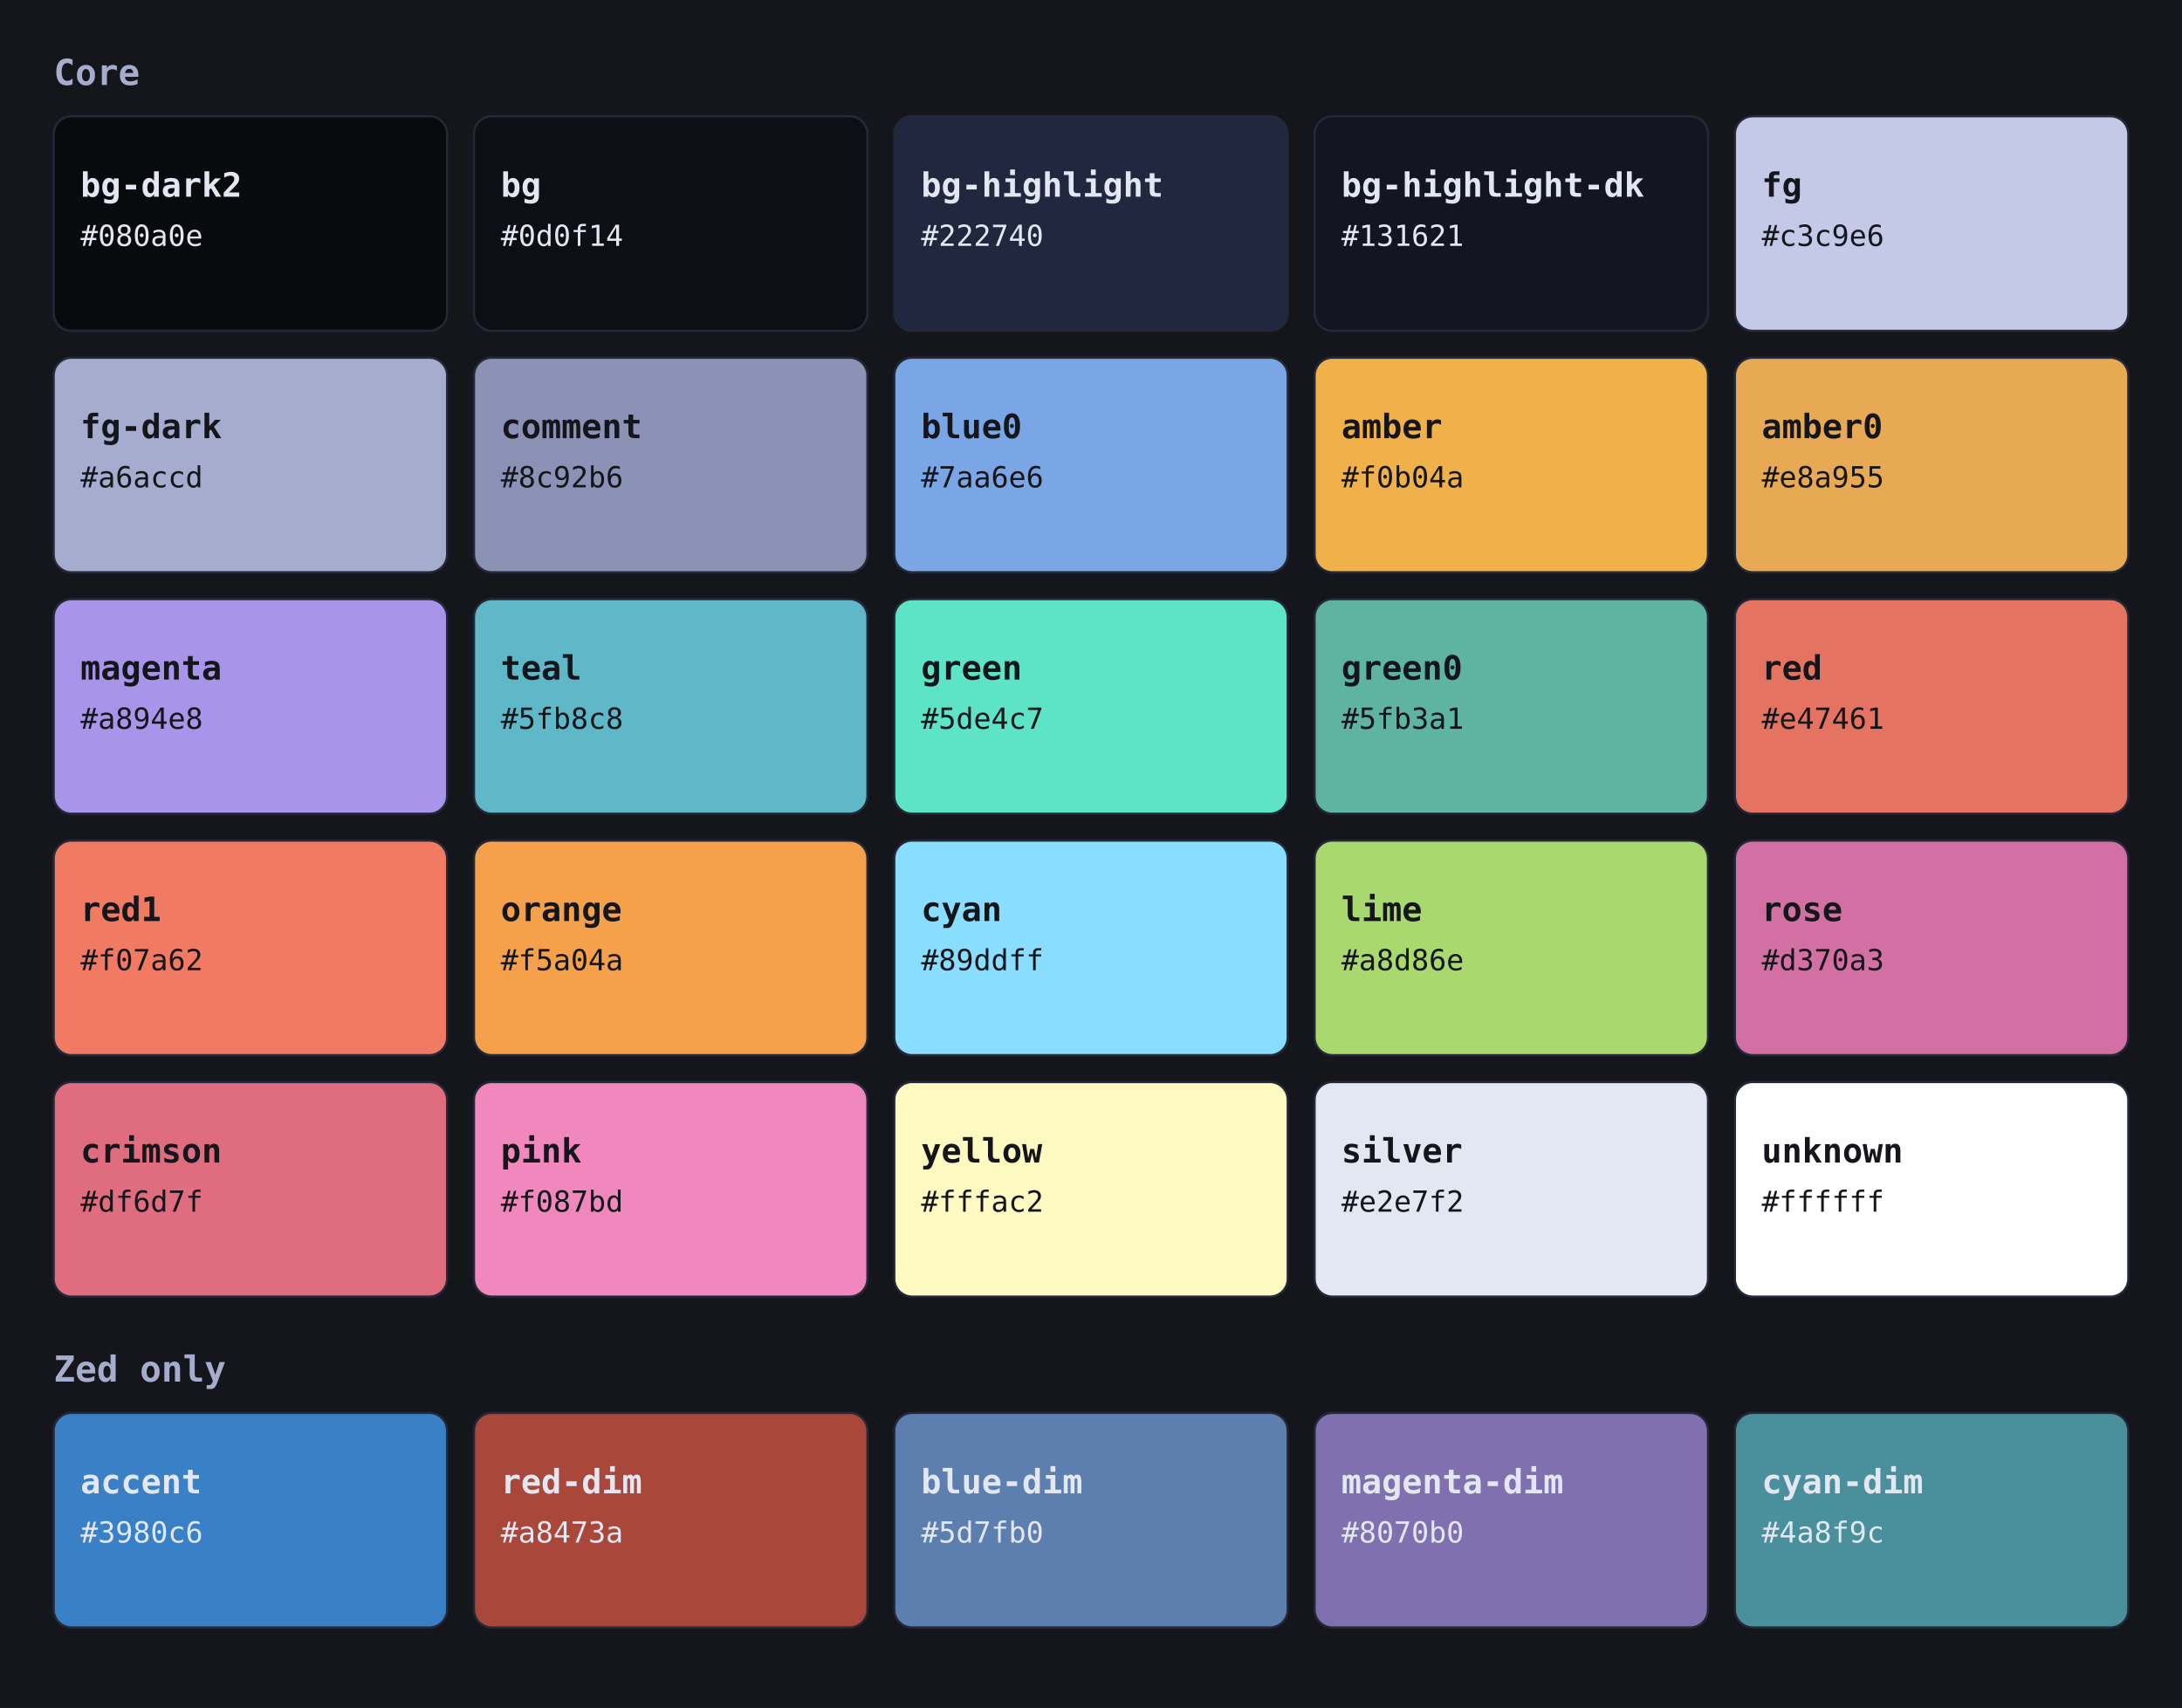
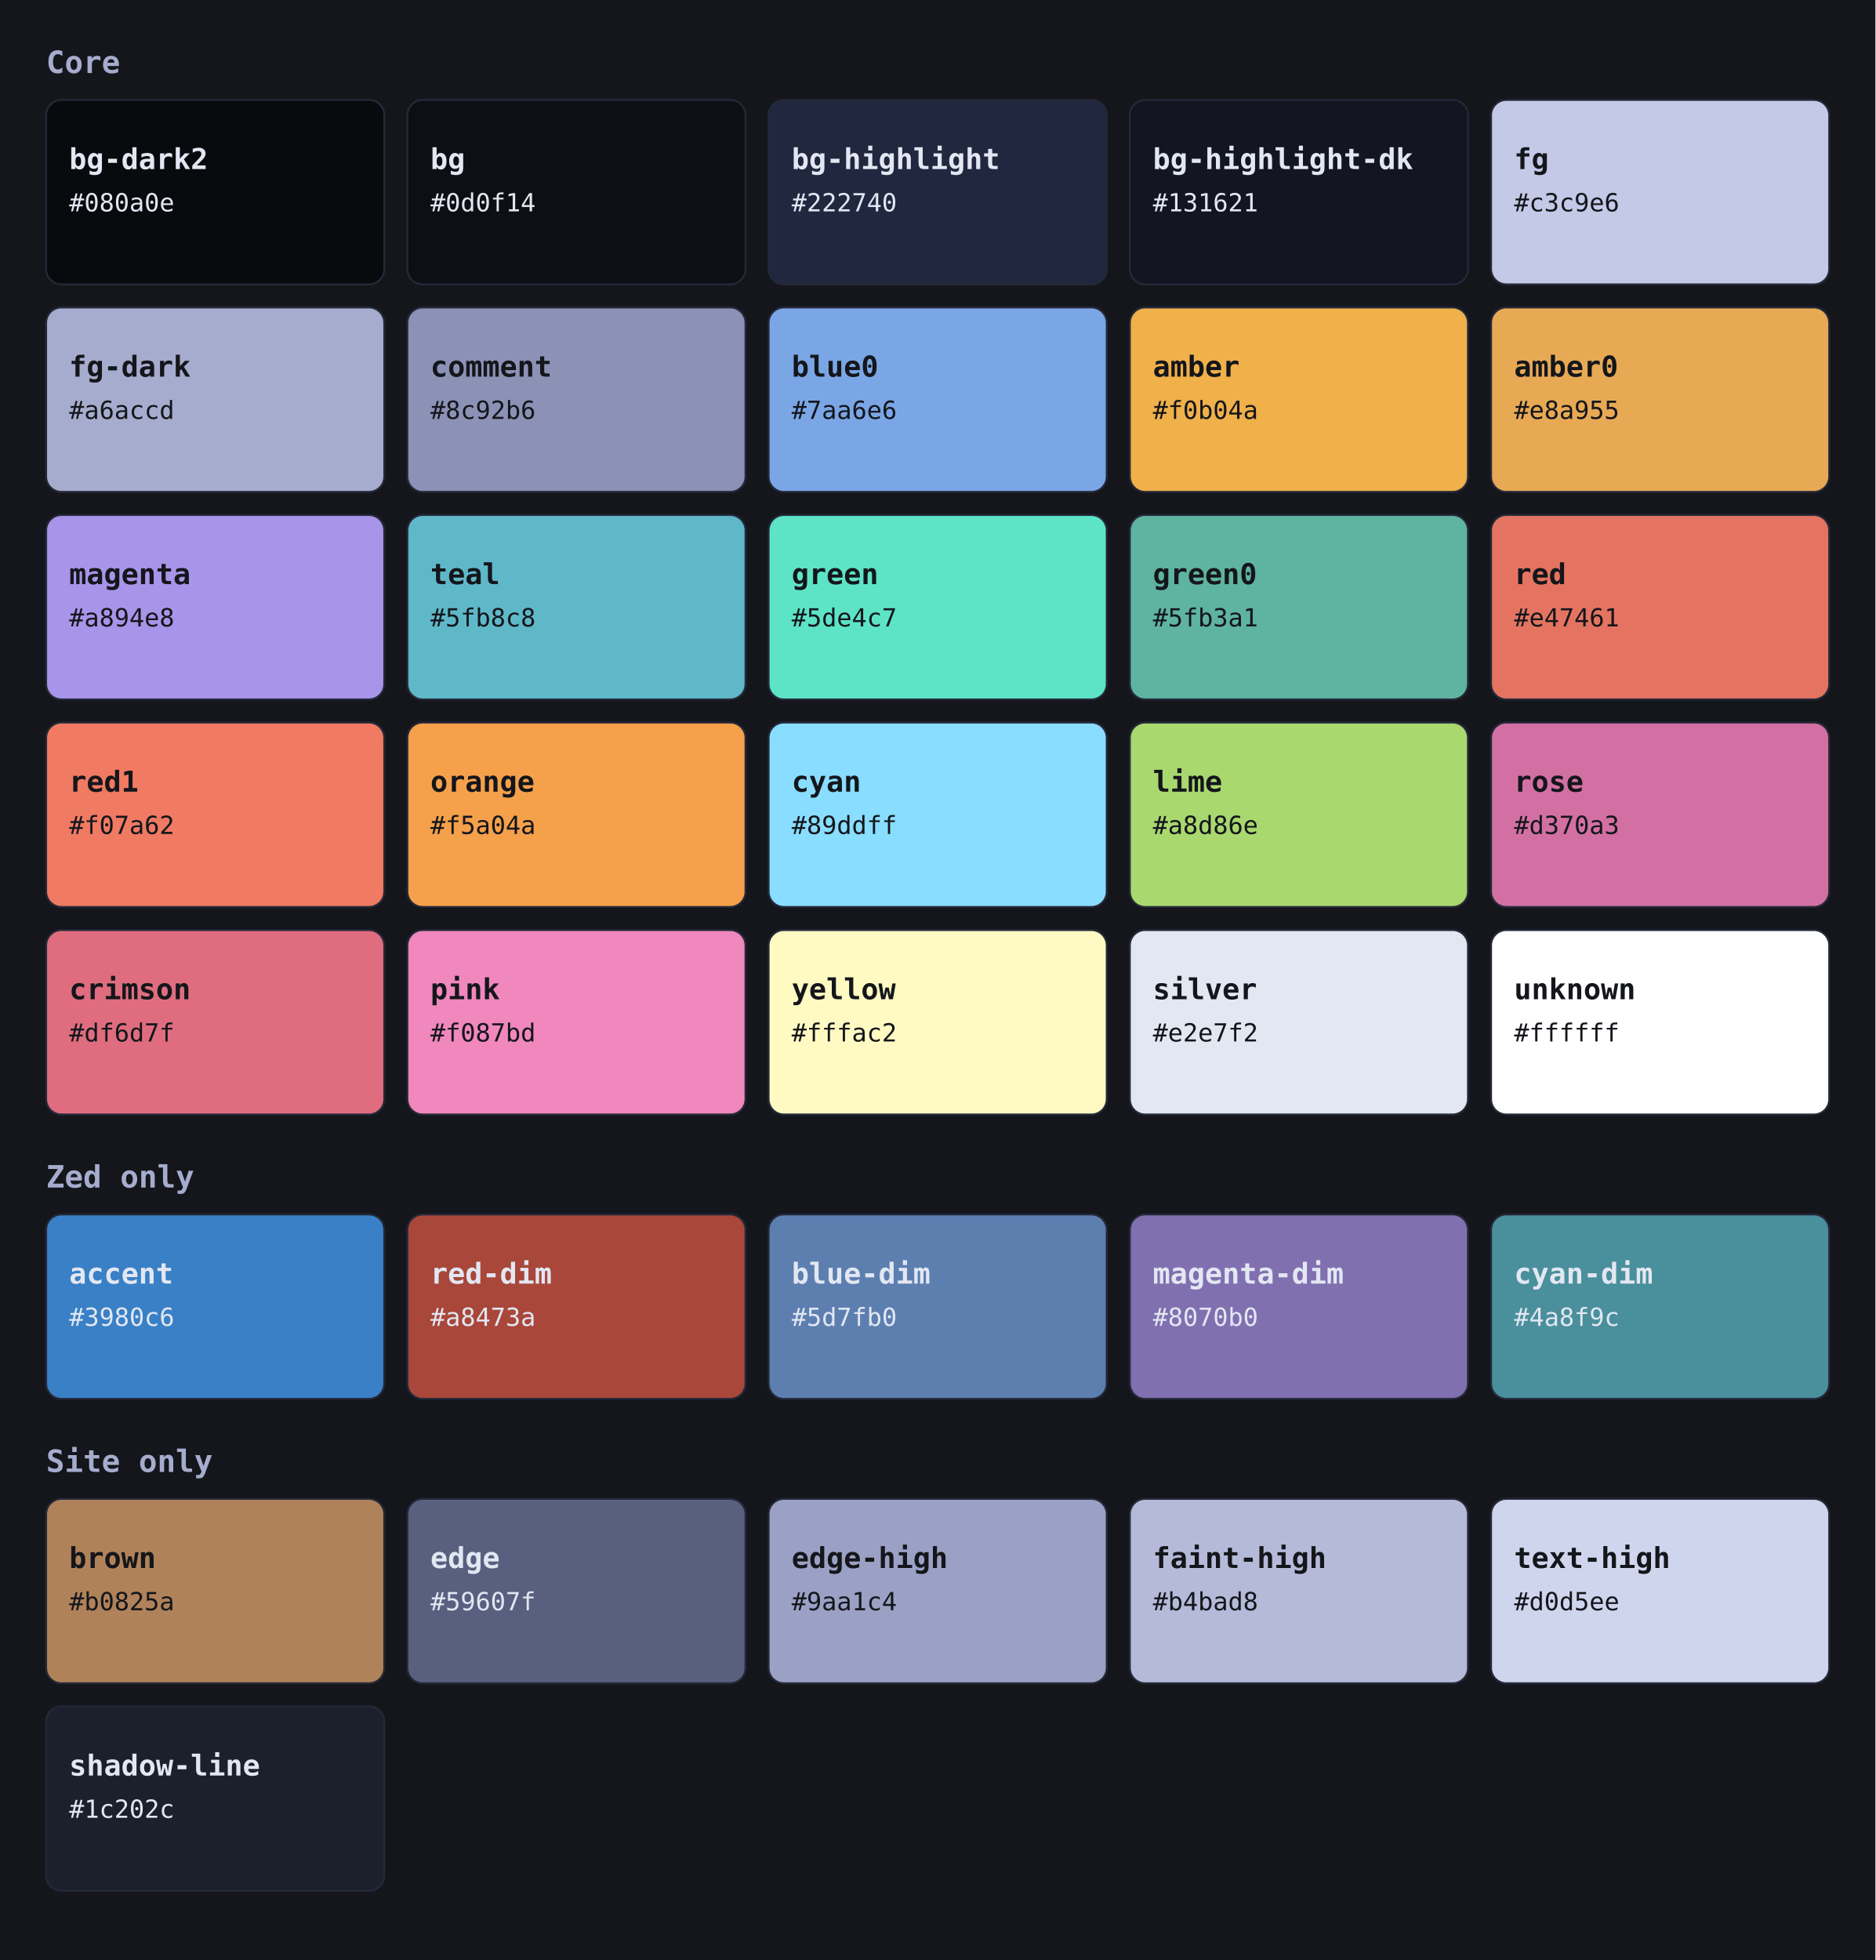
- <svg xmlns="http://www.w3.org/2000/svg" width="976" height="764" viewBox="0 0 976 764" font-family="ui-monospace, Menlo, monospace">
+ <svg xmlns="http://www.w3.org/2000/svg" width="976" height="1020" viewBox="0 0 976 1020" font-family="ui-monospace, Menlo, monospace">
  <rect width="100%" height="100%" fill="#14161b" />
  <text x="24" y="38" fill="#a6accd" font-size="16" font-weight="700">Core</text>
  <rect x="24" y="52" width="176" height="96" rx="8" fill="#080a0e" stroke="#242838" />
  <text x="36" y="88" fill="#e2e7f2" font-size="15" font-weight="700">bg-dark2</text>
  <text x="36" y="110" fill="#e2e7f2" font-size="13">#080a0e</text>
  <rect x="212" y="52" width="176" height="96" rx="8" fill="#0d0f14" stroke="#242838" />
  <text x="224" y="88" fill="#e2e7f2" font-size="15" font-weight="700">bg</text>
  <text x="224" y="110" fill="#e2e7f2" font-size="13">#0d0f14</text>
  <rect x="400" y="52" width="176" height="96" rx="8" fill="#222740" stroke="#242838" />
  <text x="412" y="88" fill="#e2e7f2" font-size="15" font-weight="700">bg-highlight</text>
  <text x="412" y="110" fill="#e2e7f2" font-size="13">#222740</text>
  <rect x="588" y="52" width="176" height="96" rx="8" fill="#131621" stroke="#242838" />
  <text x="600" y="88" fill="#e2e7f2" font-size="15" font-weight="700">bg-highlight-dk</text>
  <text x="600" y="110" fill="#e2e7f2" font-size="13">#131621</text>
  <rect x="776" y="52" width="176" height="96" rx="8" fill="#c3c9e6" stroke="#242838" />
  <text x="788" y="88" fill="#14161b" font-size="15" font-weight="700">fg</text>
  <text x="788" y="110" fill="#14161b" font-size="13">#c3c9e6</text>
  <rect x="24" y="160" width="176" height="96" rx="8" fill="#a6accd" stroke="#242838" />
  <text x="36" y="196" fill="#14161b" font-size="15" font-weight="700">fg-dark</text>
  <text x="36" y="218" fill="#14161b" font-size="13">#a6accd</text>
  <rect x="212" y="160" width="176" height="96" rx="8" fill="#8c92b6" stroke="#242838" />
  <text x="224" y="196" fill="#14161b" font-size="15" font-weight="700">comment</text>
  <text x="224" y="218" fill="#14161b" font-size="13">#8c92b6</text>
  <rect x="400" y="160" width="176" height="96" rx="8" fill="#7aa6e6" stroke="#242838" />
  <text x="412" y="196" fill="#14161b" font-size="15" font-weight="700">blue0</text>
  <text x="412" y="218" fill="#14161b" font-size="13">#7aa6e6</text>
  <rect x="588" y="160" width="176" height="96" rx="8" fill="#f0b04a" stroke="#242838" />
  <text x="600" y="196" fill="#14161b" font-size="15" font-weight="700">amber</text>
  <text x="600" y="218" fill="#14161b" font-size="13">#f0b04a</text>
  <rect x="776" y="160" width="176" height="96" rx="8" fill="#e8a955" stroke="#242838" />
  <text x="788" y="196" fill="#14161b" font-size="15" font-weight="700">amber0</text>
  <text x="788" y="218" fill="#14161b" font-size="13">#e8a955</text>
  <rect x="24" y="268" width="176" height="96" rx="8" fill="#a894e8" stroke="#242838" />
  <text x="36" y="304" fill="#14161b" font-size="15" font-weight="700">magenta</text>
  <text x="36" y="326" fill="#14161b" font-size="13">#a894e8</text>
  <rect x="212" y="268" width="176" height="96" rx="8" fill="#5fb8c8" stroke="#242838" />
  <text x="224" y="304" fill="#14161b" font-size="15" font-weight="700">teal</text>
  <text x="224" y="326" fill="#14161b" font-size="13">#5fb8c8</text>
  <rect x="400" y="268" width="176" height="96" rx="8" fill="#5de4c7" stroke="#242838" />
  <text x="412" y="304" fill="#14161b" font-size="15" font-weight="700">green</text>
  <text x="412" y="326" fill="#14161b" font-size="13">#5de4c7</text>
  <rect x="588" y="268" width="176" height="96" rx="8" fill="#5fb3a1" stroke="#242838" />
  <text x="600" y="304" fill="#14161b" font-size="15" font-weight="700">green0</text>
  <text x="600" y="326" fill="#14161b" font-size="13">#5fb3a1</text>
  <rect x="776" y="268" width="176" height="96" rx="8" fill="#e47461" stroke="#242838" />
  <text x="788" y="304" fill="#14161b" font-size="15" font-weight="700">red</text>
  <text x="788" y="326" fill="#14161b" font-size="13">#e47461</text>
  <rect x="24" y="376" width="176" height="96" rx="8" fill="#f07a62" stroke="#242838" />
  <text x="36" y="412" fill="#14161b" font-size="15" font-weight="700">red1</text>
  <text x="36" y="434" fill="#14161b" font-size="13">#f07a62</text>
  <rect x="212" y="376" width="176" height="96" rx="8" fill="#f5a04a" stroke="#242838" />
  <text x="224" y="412" fill="#14161b" font-size="15" font-weight="700">orange</text>
  <text x="224" y="434" fill="#14161b" font-size="13">#f5a04a</text>
  <rect x="400" y="376" width="176" height="96" rx="8" fill="#89ddff" stroke="#242838" />
  <text x="412" y="412" fill="#14161b" font-size="15" font-weight="700">cyan</text>
  <text x="412" y="434" fill="#14161b" font-size="13">#89ddff</text>
  <rect x="588" y="376" width="176" height="96" rx="8" fill="#a8d86e" stroke="#242838" />
  <text x="600" y="412" fill="#14161b" font-size="15" font-weight="700">lime</text>
  <text x="600" y="434" fill="#14161b" font-size="13">#a8d86e</text>
  <rect x="776" y="376" width="176" height="96" rx="8" fill="#d370a3" stroke="#242838" />
  <text x="788" y="412" fill="#14161b" font-size="15" font-weight="700">rose</text>
  <text x="788" y="434" fill="#14161b" font-size="13">#d370a3</text>
  <rect x="24" y="484" width="176" height="96" rx="8" fill="#df6d7f" stroke="#242838" />
  <text x="36" y="520" fill="#14161b" font-size="15" font-weight="700">crimson</text>
  <text x="36" y="542" fill="#14161b" font-size="13">#df6d7f</text>
  <rect x="212" y="484" width="176" height="96" rx="8" fill="#f087bd" stroke="#242838" />
  <text x="224" y="520" fill="#14161b" font-size="15" font-weight="700">pink</text>
  <text x="224" y="542" fill="#14161b" font-size="13">#f087bd</text>
  <rect x="400" y="484" width="176" height="96" rx="8" fill="#fffac2" stroke="#242838" />
  <text x="412" y="520" fill="#14161b" font-size="15" font-weight="700">yellow</text>
  <text x="412" y="542" fill="#14161b" font-size="13">#fffac2</text>
  <rect x="588" y="484" width="176" height="96" rx="8" fill="#e2e7f2" stroke="#242838" />
  <text x="600" y="520" fill="#14161b" font-size="15" font-weight="700">silver</text>
  <text x="600" y="542" fill="#14161b" font-size="13">#e2e7f2</text>
  <rect x="776" y="484" width="176" height="96" rx="8" fill="#ffffff" stroke="#242838" />
  <text x="788" y="520" fill="#14161b" font-size="15" font-weight="700">unknown</text>
  <text x="788" y="542" fill="#14161b" font-size="13">#ffffff</text>
  <text x="24" y="618" fill="#a6accd" font-size="16" font-weight="700">Zed only</text>
  <rect x="24" y="632" width="176" height="96" rx="8" fill="#3980c6" stroke="#242838" />
  <text x="36" y="668" fill="#e2e7f2" font-size="15" font-weight="700">accent</text>
  <text x="36" y="690" fill="#e2e7f2" font-size="13">#3980c6</text>
  <rect x="212" y="632" width="176" height="96" rx="8" fill="#a8473a" stroke="#242838" />
  <text x="224" y="668" fill="#e2e7f2" font-size="15" font-weight="700">red-dim</text>
  <text x="224" y="690" fill="#e2e7f2" font-size="13">#a8473a</text>
  <rect x="400" y="632" width="176" height="96" rx="8" fill="#5d7fb0" stroke="#242838" />
  <text x="412" y="668" fill="#e2e7f2" font-size="15" font-weight="700">blue-dim</text>
  <text x="412" y="690" fill="#e2e7f2" font-size="13">#5d7fb0</text>
  <rect x="588" y="632" width="176" height="96" rx="8" fill="#8070b0" stroke="#242838" />
  <text x="600" y="668" fill="#e2e7f2" font-size="15" font-weight="700">magenta-dim</text>
  <text x="600" y="690" fill="#e2e7f2" font-size="13">#8070b0</text>
  <rect x="776" y="632" width="176" height="96" rx="8" fill="#4a8f9c" stroke="#242838" />
  <text x="788" y="668" fill="#e2e7f2" font-size="15" font-weight="700">cyan-dim</text>
  <text x="788" y="690" fill="#e2e7f2" font-size="13">#4a8f9c</text>
+   <text x="24" y="766" fill="#a6accd" font-size="16" font-weight="700">Site only</text>
+   <rect x="24" y="780" width="176" height="96" rx="8" fill="#b0825a" stroke="#242838" />
+   <text x="36" y="816" fill="#14161b" font-size="15" font-weight="700">brown</text>
+   <text x="36" y="838" fill="#14161b" font-size="13">#b0825a</text>
+   <rect x="212" y="780" width="176" height="96" rx="8" fill="#59607f" stroke="#242838" />
+   <text x="224" y="816" fill="#e2e7f2" font-size="15" font-weight="700">edge</text>
+   <text x="224" y="838" fill="#e2e7f2" font-size="13">#59607f</text>
+   <rect x="400" y="780" width="176" height="96" rx="8" fill="#9aa1c4" stroke="#242838" />
+   <text x="412" y="816" fill="#14161b" font-size="15" font-weight="700">edge-high</text>
+   <text x="412" y="838" fill="#14161b" font-size="13">#9aa1c4</text>
+   <rect x="588" y="780" width="176" height="96" rx="8" fill="#b4bad8" stroke="#242838" />
+   <text x="600" y="816" fill="#14161b" font-size="15" font-weight="700">faint-high</text>
+   <text x="600" y="838" fill="#14161b" font-size="13">#b4bad8</text>
+   <rect x="776" y="780" width="176" height="96" rx="8" fill="#d0d5ee" stroke="#242838" />
+   <text x="788" y="816" fill="#14161b" font-size="15" font-weight="700">text-high</text>
+   <text x="788" y="838" fill="#14161b" font-size="13">#d0d5ee</text>
+   <rect x="24" y="888" width="176" height="96" rx="8" fill="#1c202c" stroke="#242838" />
+   <text x="36" y="924" fill="#e2e7f2" font-size="15" font-weight="700">shadow-line</text>
+   <text x="36" y="946" fill="#e2e7f2" font-size="13">#1c202c</text>
</svg>
